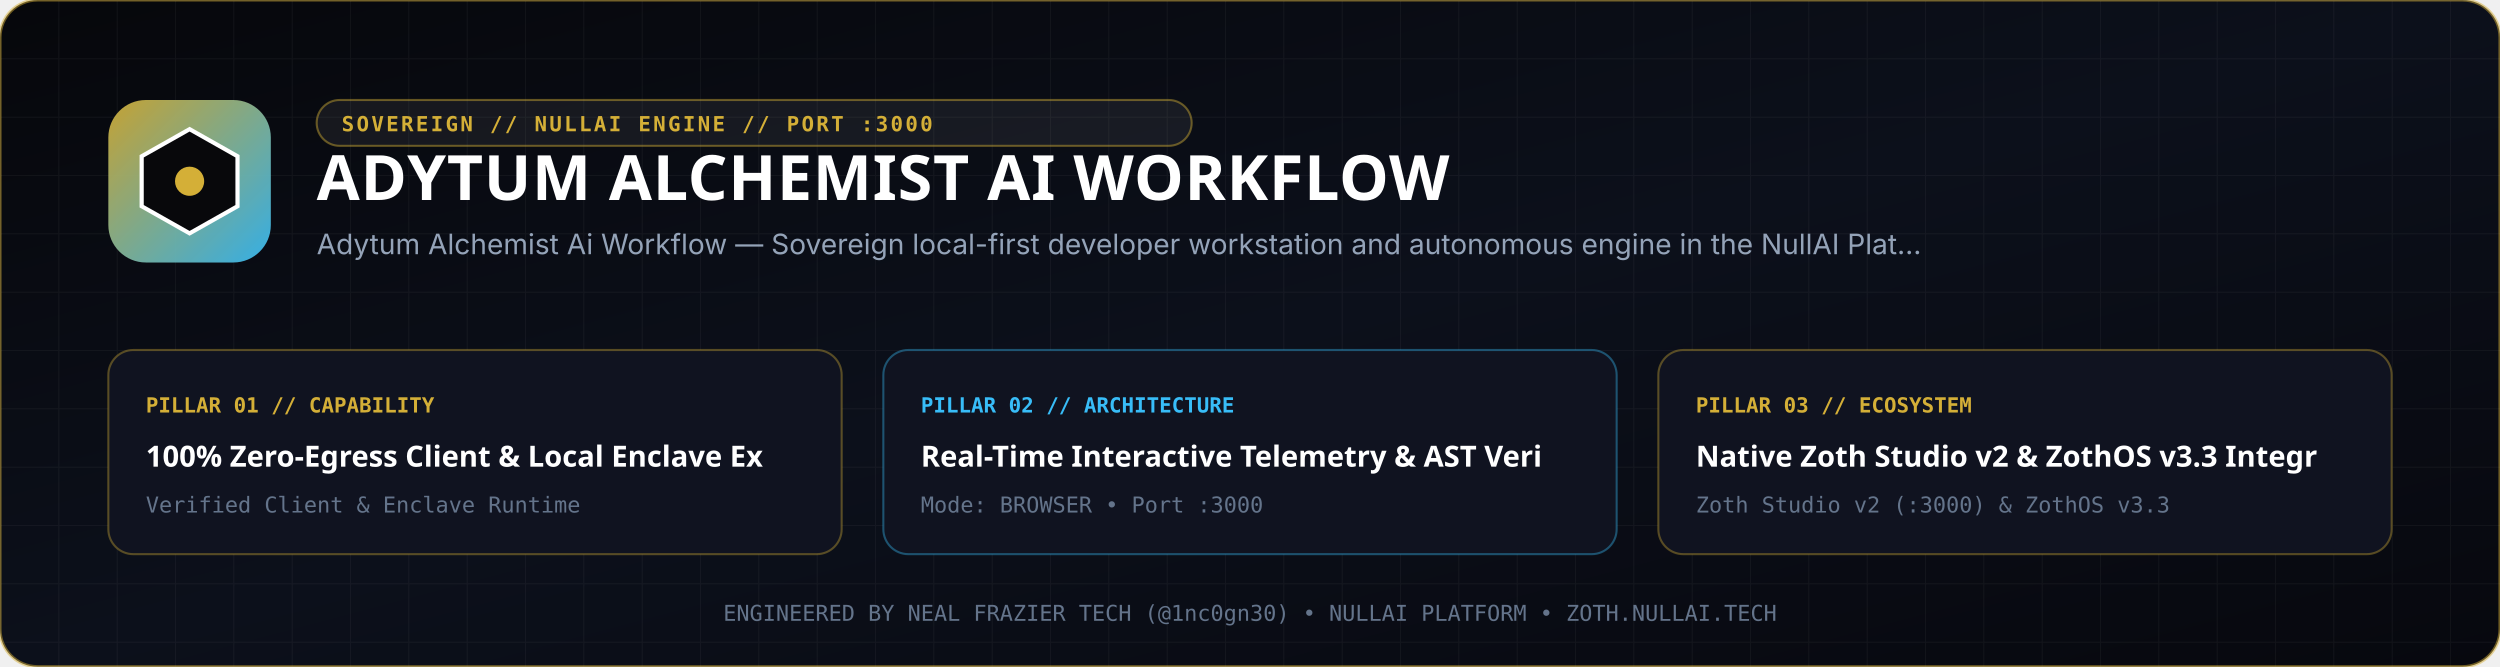
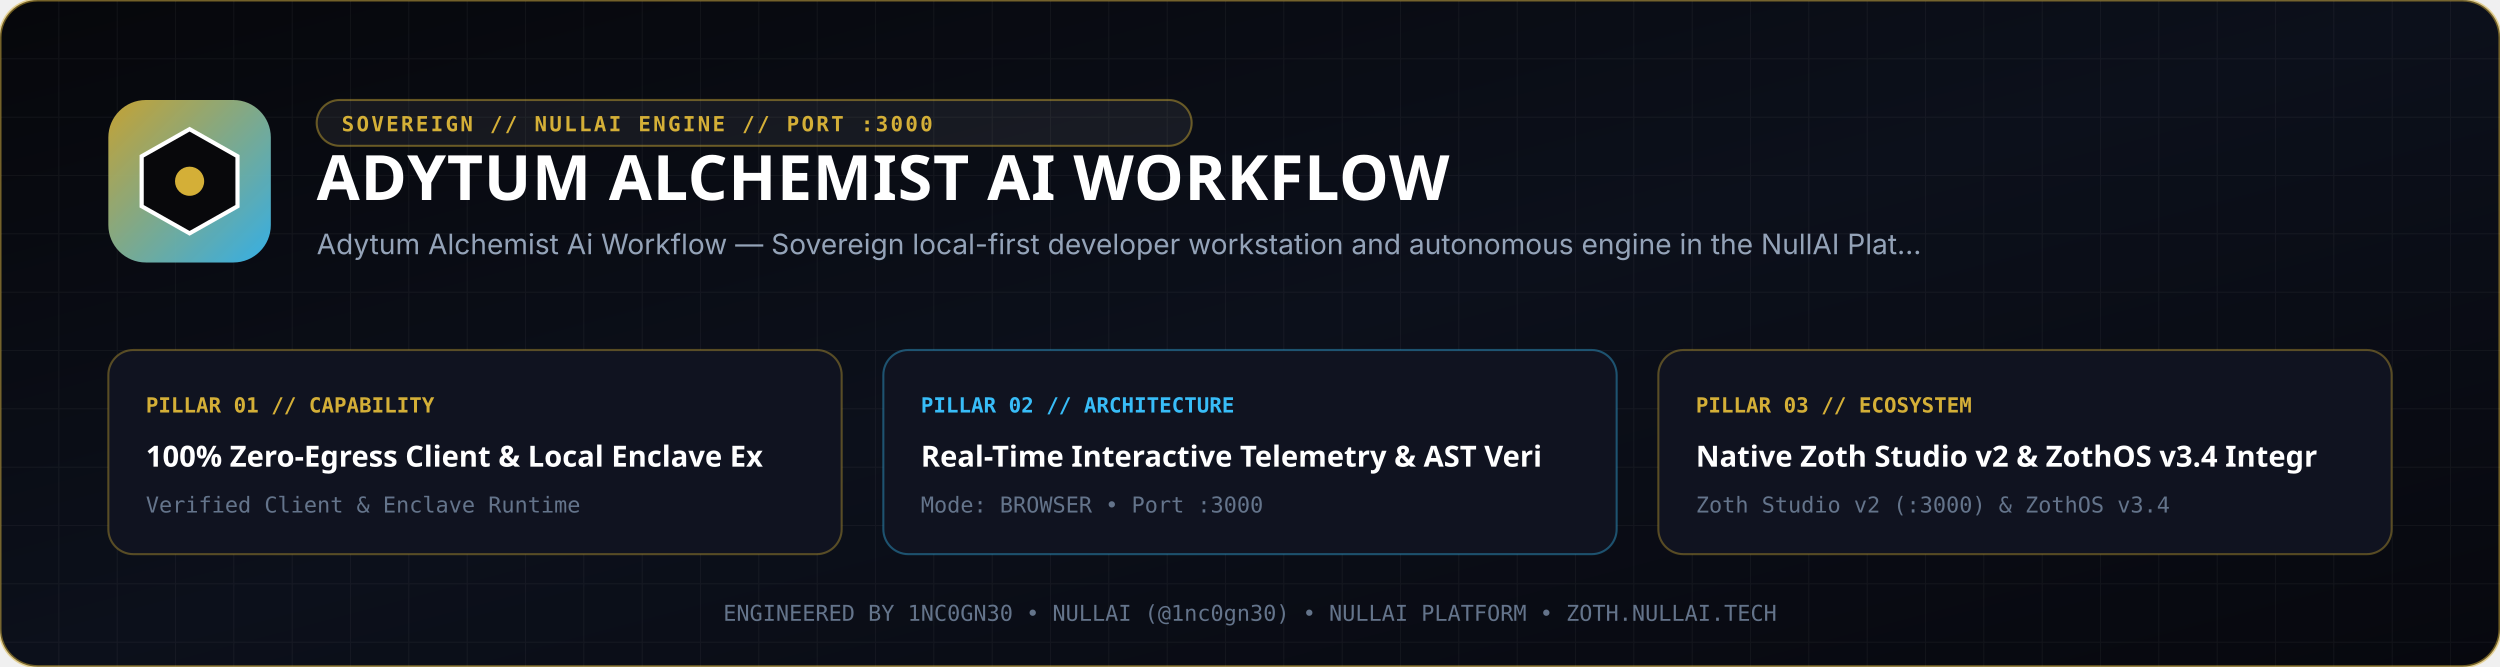
<svg xmlns="http://www.w3.org/2000/svg" viewBox="0 0 1200 320" width="100%" height="100%">
  <defs>
    <linearGradient id="bg" x1="0%" y1="0%" x2="100%" y2="100%">
      <stop offset="0%" stop-color="#06070B" />
      <stop offset="50%" stop-color="#0C101B" />
      <stop offset="100%" stop-color="#07080E" />
    </linearGradient>
    <linearGradient id="accent" x1="0%" y1="0%" x2="100%" y2="100%">
      <stop offset="0%" stop-color="#D4AF37" />
      <stop offset="100%" stop-color="#38BDF8" />
    </linearGradient>
    <pattern id="grid" width="28" height="28" patternUnits="userSpaceOnUse">
      <path d="M 28 0 L 0 0 0 28" fill="none" stroke="rgba(255,255,255,0.04)" stroke-width="1" />
    </pattern>
  </defs>
  <rect width="1200" height="320" rx="18" fill="url(#bg)" stroke="#D4AF37" stroke-opacity="0.5" stroke-width="1.5" />
  <rect width="1200" height="320" rx="18" fill="url(#grid)" />
  <g transform="translate(52, 48)">
    <rect width="78" height="78" rx="18" fill="url(#accent)" opacity="0.92" />
    <polygon points="39,14 62,27 62,51 39,64 16,51 16,27" fill="#08080B" stroke="#FFFFFF" stroke-width="2" />
    <circle cx="39" cy="39" r="7" fill="#D4AF37" />
  </g>
  <g transform="translate(152, 62)">
    <rect x="0" y="-14" width="420" height="22" rx="11" fill="rgba(255,255,255,0.06)" stroke="#D4AF37" stroke-opacity="0.45" />
    <text x="12" y="1" fill="#D4AF37" font-family="JetBrains Mono, monospace" font-size="10" font-weight="700" letter-spacing="1.1">SOVEREIGN // NULLAI ENGINE // PORT :3000</text>
    <text x="0" y="34" fill="#FFFFFF" font-family="Syne, Space Grotesk, sans-serif" font-size="30" font-weight="800" letter-spacing="0.4">ADYTUM ALCHEMIST AI WORKFLOW</text>
    <text x="0" y="60" fill="#94A3B8" font-family="Inter, sans-serif" font-size="13.5">Adytum Alchemist Ai Workflow — Sovereign local-first developer workstation and autonomous engine in the NullAI Plat...</text>
  </g>
  <g transform="translate(52, 168)">
    <rect x="0" y="0" width="352" height="98" rx="12" fill="#101320" stroke="#D4AF37" stroke-opacity="0.38" />
    <text x="18" y="30" fill="#D4AF37" font-family="JetBrains Mono, monospace" font-size="10" font-weight="700">PILLAR 01 // CAPABILITY</text>
    <text x="18" y="56" fill="#FFFFFF" font-family="Space Grotesk, sans-serif" font-size="14" font-weight="700">100% Zero-Egress Client &amp; Local Enclave Ex</text>
    <text x="18" y="78" fill="#64748B" font-family="JetBrains Mono, monospace" font-size="10.5">Verified Client &amp; Enclave Runtime</text>
    <rect x="372" y="0" width="352" height="98" rx="12" fill="#101320" stroke="#38BDF8" stroke-opacity="0.38" />
    <text x="390" y="30" fill="#38BDF8" font-family="JetBrains Mono, monospace" font-size="10" font-weight="700">PILLAR 02 // ARCHITECTURE</text>
    <text x="390" y="56" fill="#FFFFFF" font-family="Space Grotesk, sans-serif" font-size="14" font-weight="700">Real-Time Interactive Telemetry &amp; AST Veri</text>
    <text x="390" y="78" fill="#64748B" font-family="JetBrains Mono, monospace" font-size="10.5">Mode: BROWSER • Port :3000</text>
    <rect x="744" y="0" width="352" height="98" rx="12" fill="#101320" stroke="#D4AF37" stroke-opacity="0.38" />
    <text x="762" y="30" fill="#D4AF37" font-family="JetBrains Mono, monospace" font-size="10" font-weight="700">PILLAR 03 // ECOSYSTEM</text>
-     <text x="762" y="56" fill="#FFFFFF" font-family="Space Grotesk, sans-serif" font-size="14" font-weight="700">Native Zoth Studio v2 &amp; ZothOS v3.3 Integr</text>
-     <text x="762" y="78" fill="#64748B" font-family="JetBrains Mono, monospace" font-size="10.5">Zoth Studio v2 (:3000) &amp; ZothOS v3.3</text>
+     <text x="762" y="56" fill="#FFFFFF" font-family="Space Grotesk, sans-serif" font-size="14" font-weight="700">Native Zoth Studio v2 &amp; ZothOS v3.4 Integr</text>
+     <text x="762" y="78" fill="#64748B" font-family="JetBrains Mono, monospace" font-size="10.5">Zoth Studio v2 (:3000) &amp; ZothOS v3.4</text>
  </g>
  <text x="600" y="298" text-anchor="middle" fill="#64748B" font-family="JetBrains Mono, monospace" font-size="10.5">
-     ENGINEERED BY NEAL FRAZIER TECH (@1nc0gn30)  •  NULLAI PLATFORM  •  ZOTH.NULLAI.TECH
+     ENGINEERED BY 1NC0GN30 • NULLAI (@1nc0gn30)  •  NULLAI PLATFORM  •  ZOTH.NULLAI.TECH
  </text>
</svg>
